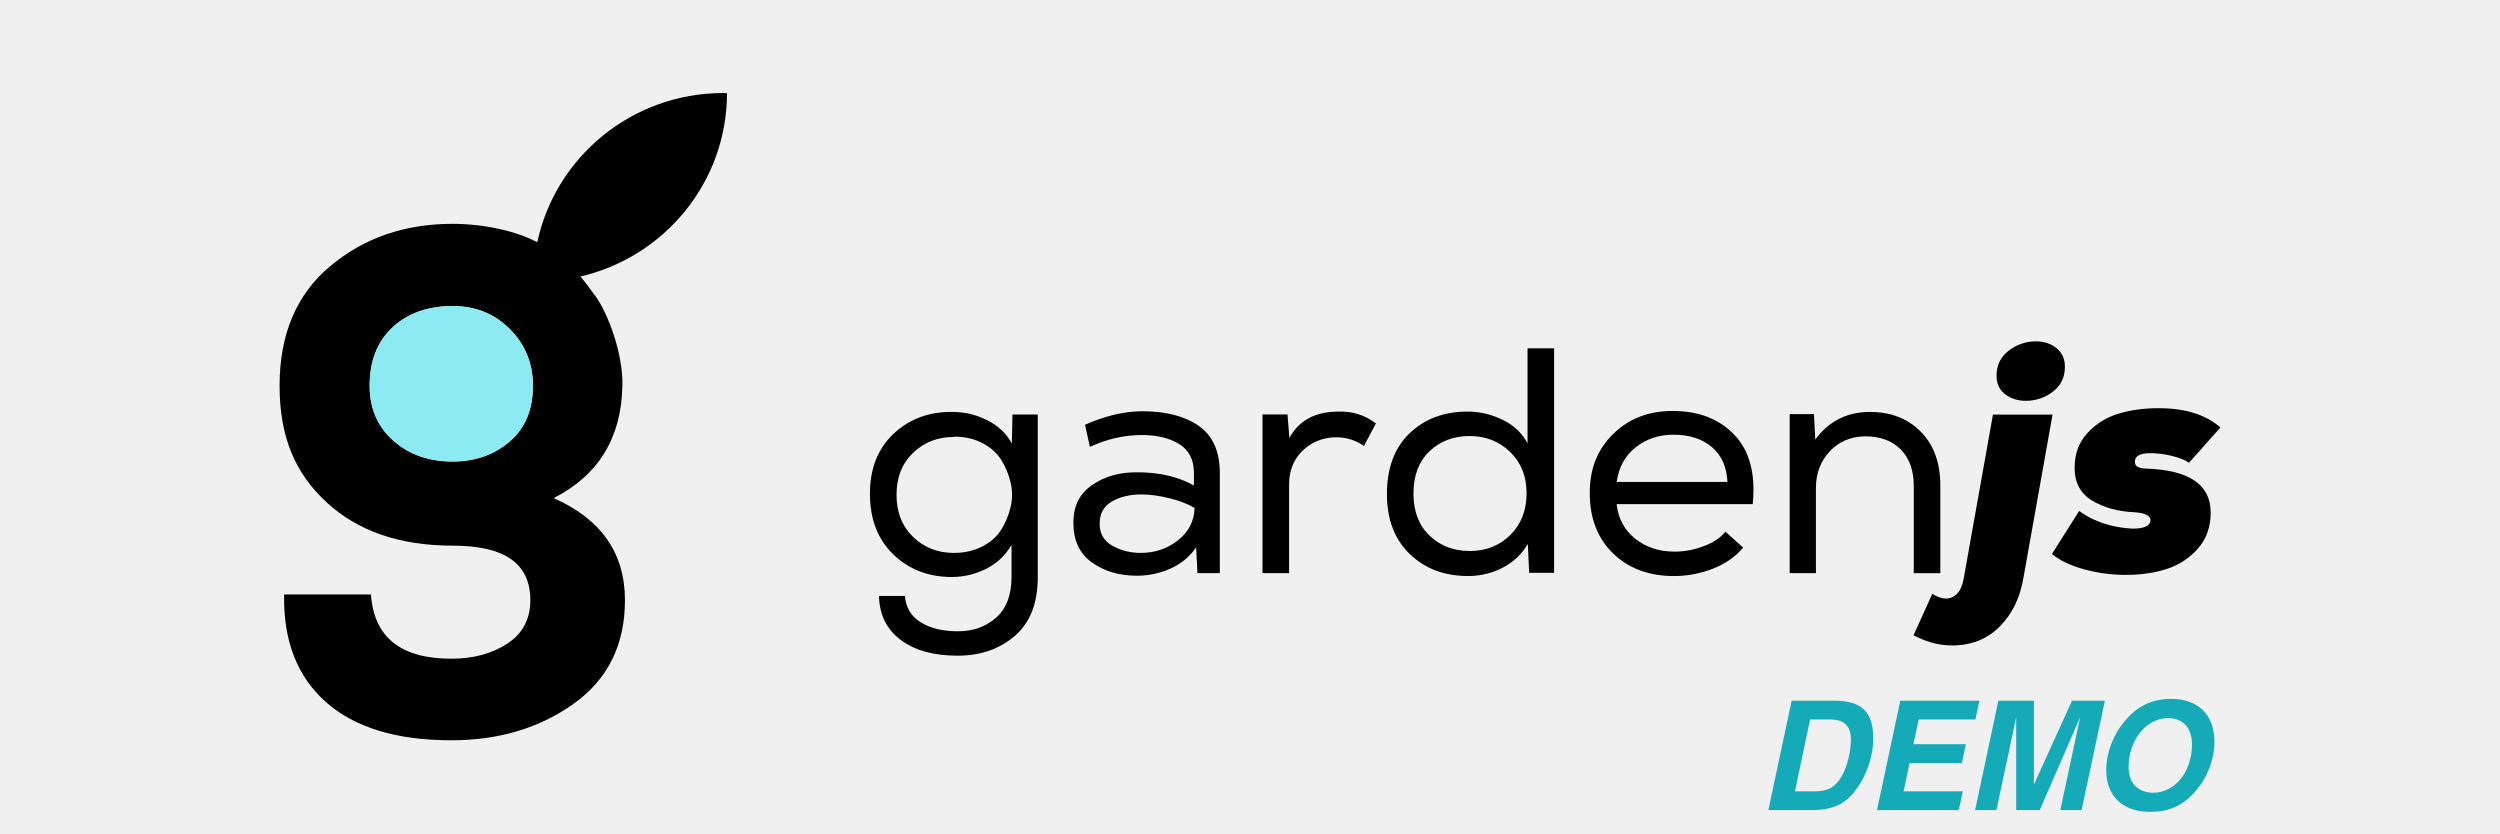
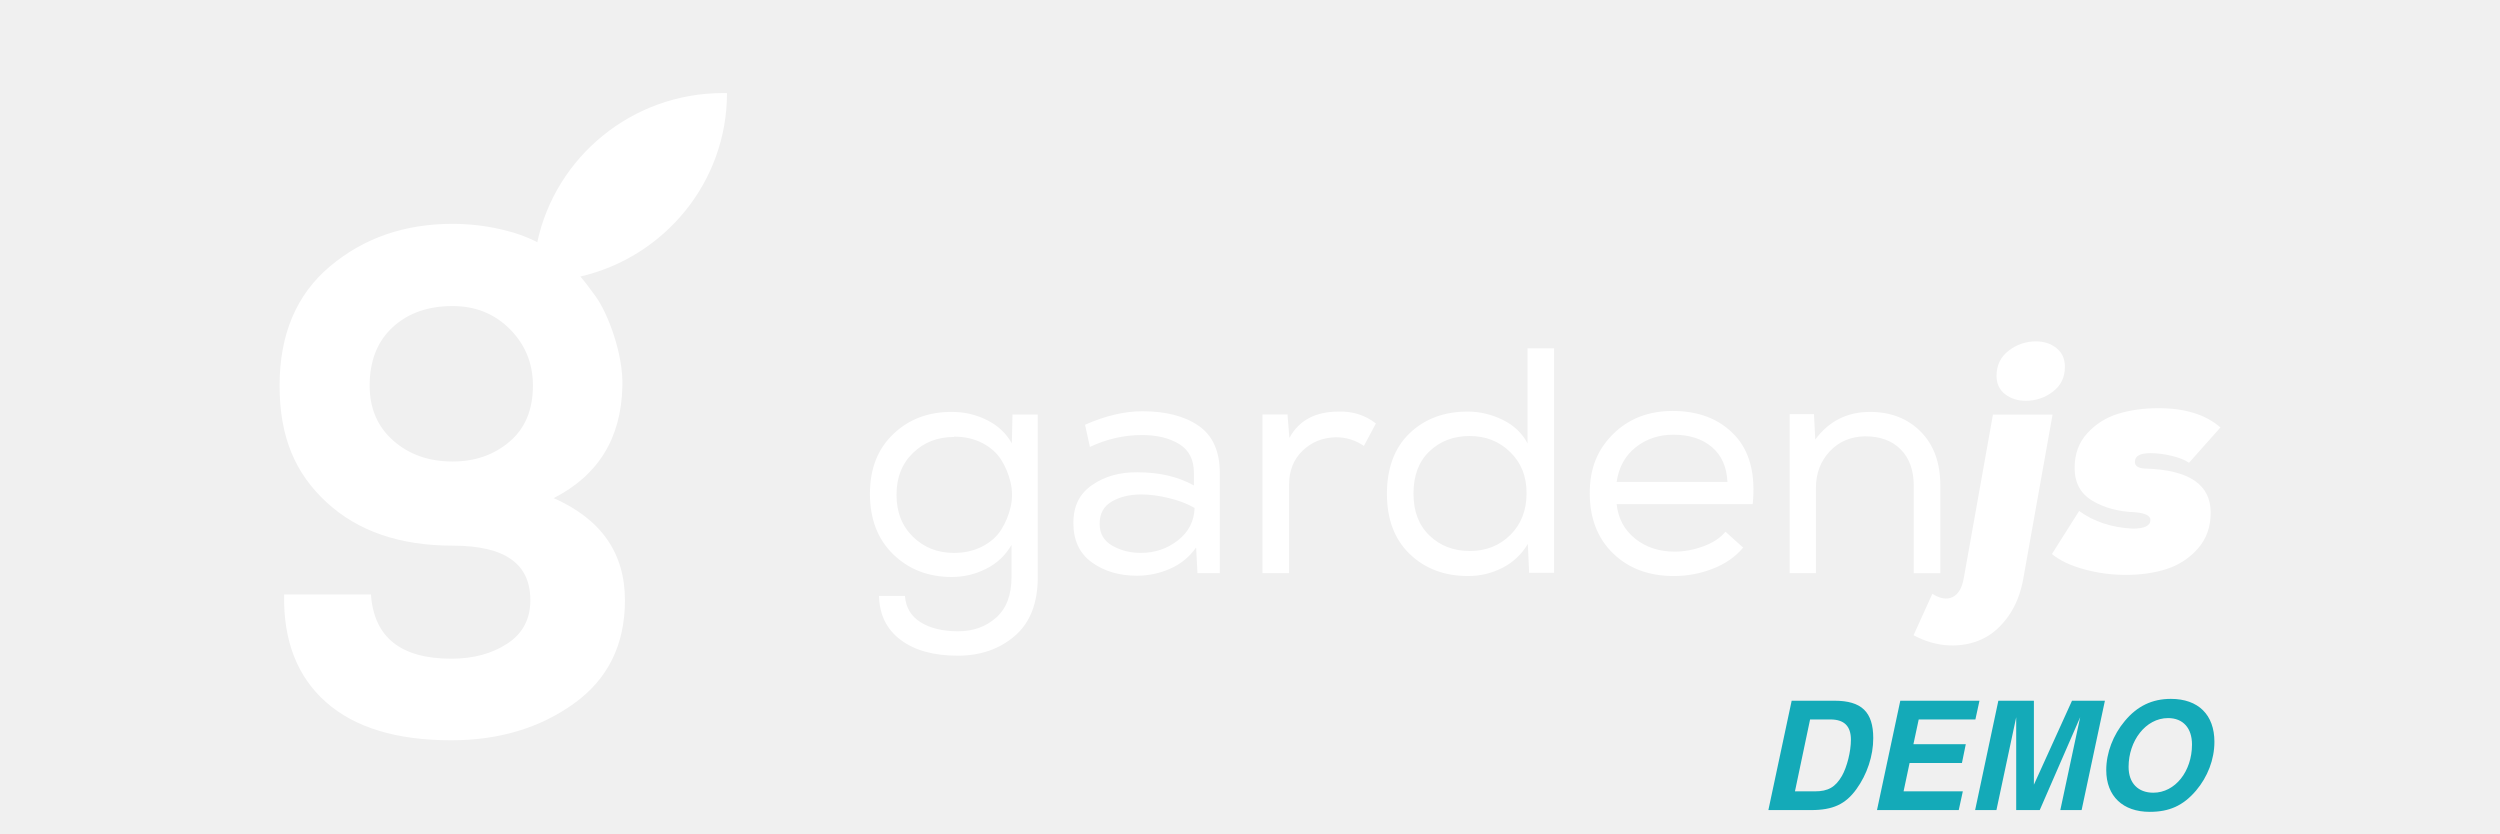
<svg xmlns="http://www.w3.org/2000/svg" viewBox="0 0 300 100" width="300" height="100" fill-rule="evenodd" clip-rule="evenodd" stroke-linejoin="round" stroke-miterlimit="2">
-   <style>@media (prefers-color-scheme:dark){path.text{fill:#fff;}path.dot{fill:transparent;}}</style>
+   <style>path.text{fill:#fff;}path.dot{fill:transparent;}</style>
  <path class="text" d="M87.24 11.174c-.15-.008-.306-.008-.457-.008-10.963 0-20.125 7.676-22.31 17.902-2.439-1.3-6.3-2.208-10.162-2.208-5.754 0-10.653 1.696-14.696 5.087-4.044 3.392-6.065 8.171-6.065 14.338 0 6.166 1.878 10.522 5.636 13.99 3.758 3.47 8.8 5.203 15.125 5.203 6.324 0 9.33 2.184 9.33 6.552 0 2.261-.92 3.995-2.76 5.202-1.841 1.208-4.082 1.813-6.726 1.813-6.065 0-9.279-2.57-9.642-7.709H34.094c-.104 5.55 1.569 9.853 5.014 12.91 3.448 3.058 8.464 4.588 15.047 4.588 5.702 0 10.6-1.465 14.696-4.394 4.095-2.929 6.143-7.066 6.143-12.41 0-5.653-2.851-9.738-8.553-12.256 5.339-2.724 8.086-7.169 8.242-13.335.155-3.957-1.799-8.976-3.228-10.903-.555-.747-1.11-1.538-1.807-2.354 10.077-2.34 17.588-11.305 17.592-22.008zM61.153 52.991c-1.866 1.593-4.147 2.39-6.842 2.39-2.851 0-5.224-.835-7.116-2.505-1.892-1.67-2.837-3.868-2.837-6.591 0-2.98.919-5.32 2.76-7.015 1.84-1.696 4.238-2.544 7.193-2.544 2.747 0 5.042.925 6.88 2.775 1.84 1.85 2.761 4.111 2.761 6.784 0 2.877-.933 5.113-2.799 6.706z" fill-rule="nonzero" />
  <path class="dot" fill="#8ceaf2" d="M63.952 46.285c0 2.877-.933 5.113-2.799 6.706-1.866 1.593-4.147 2.39-6.842 2.39-2.851 0-5.224-.835-7.116-2.505-1.892-1.67-2.837-3.868-2.837-6.591 0-2.98.919-5.32 2.76-7.015 1.84-1.696 4.238-2.544 7.193-2.544 2.747 0 5.042.925 6.88 2.775 1.84 1.85 2.761 4.111 2.761 6.784z" fill-rule="nonzero" />
  <path class="text" d="M231.884 71.26c.933.59 1.743.719 2.43.385.687-.334 1.133-1.093 1.34-2.275l3.5-19.618h7.153l-3.5 19.618c-.31 1.798-.92 3.333-1.827 4.606-.908 1.271-1.963 2.184-3.17 2.737-1.206.552-2.52.797-3.946.732-1.426-.065-2.837-.47-4.239-1.215l2.255-4.972.004.001v.001zm7.7-26.171c0 .95.343 1.689 1.03 2.217.685.525 1.51.79 2.468.79a5.244 5.244 0 003.266-1.099c.96-.731 1.44-1.728 1.44-2.987 0-.95-.337-1.696-1.011-2.236-.674-.54-1.49-.81-2.449-.81a5.26 5.26 0 00-3.285 1.117c-.97.745-1.458 1.747-1.458 3.006l-.002.002h.001zm9.912 16.227c1.763 1.284 3.902 1.992 6.416 2.12 1.426 0 2.14-.347 2.14-1.041 0-.514-.623-.822-1.867-.925-1.996-.077-3.7-.54-5.113-1.388-1.411-.848-2.118-2.158-2.118-3.93 0-1.671.504-3.058 1.517-4.163a8.204 8.204 0 013.694-2.332c1.452-.448 3.073-.675 4.86-.675 3.187 0 5.663.771 7.426 2.313l-3.772 4.24c-.467-.335-1.154-.61-2.062-.83-.839-.21-1.701-.32-2.566-.327-1.244 0-1.866.346-1.866 1.042 0 .514.427.783 1.282.81 5.21.154 7.816 1.913 7.816 5.28 0 1.722-.512 3.161-1.536 4.318a8.355 8.355 0 01-3.733 2.447c-1.465.475-3.103.713-4.917.713-1.711 0-3.384-.224-5.017-.675-1.632-.45-2.916-1.06-3.85-1.831l3.266-5.165v-.001z" fill-rule="nonzero" />
  <path class="text" d="M124.533 69.24c0 3.134-.92 5.491-2.76 7.072-1.841 1.581-4.122 2.371-6.843 2.371-2.877 0-5.158-.628-6.843-1.89-1.685-1.258-2.554-3.017-2.606-5.28h3.11c.104 1.387.733 2.44 1.886 3.16 1.154.72 2.65 1.08 4.49 1.08 1.84 0 3.337-.547 4.57-1.638 1.231-1.091 1.846-2.717 1.846-4.875v-3.854a7.134 7.134 0 01-3.051 2.87 9.066 9.066 0 01-4.102.984c-2.825 0-5.172-.906-7.038-2.717-1.866-1.812-2.8-4.233-2.8-7.265 0-3.031.94-5.402 2.819-7.187 1.88-1.787 4.232-2.665 7.057-2.64 1.477 0 2.87.327 4.18.984 1.31.654 2.3 1.586 2.973 2.793l.078-3.468h3.033v19.5l.001-.001v.001zm-10.068-16.804c-1.944 0-3.577.635-4.899 1.908s-1.984 2.948-1.984 5.03c0 2.08.662 3.764 1.984 5.049 1.322 1.285 2.955 1.927 4.899 1.927 1.27 0 2.403-.257 3.402-.77.997-.515 1.756-1.183 2.274-2.005a8.888 8.888 0 001.128-2.717 6.389 6.389 0 000-2.968 8.853 8.853 0 00-1.128-2.717c-.518-.822-1.27-1.49-2.255-2.004-.985-.514-2.113-.77-3.383-.77l-.04.037h.002zm29.04 13.297a7.303 7.303 0 01-3.071 2.505 9.752 9.752 0 01-4.006.848c-2.125 0-3.927-.533-5.405-1.6-1.477-1.066-2.217-2.64-2.217-4.721s.752-3.527 2.255-4.567c1.504-1.04 3.318-1.548 5.443-1.523 2.618 0 4.873.528 6.765 1.581v-1.504c0-1.593-.59-2.749-1.77-3.468-1.18-.72-2.662-1.08-4.45-1.08-2.152 0-4.239.475-6.26 1.426l-.585-2.66c2.437-1.08 4.731-1.62 6.883-1.62 2.825 0 5.08.585 6.764 1.755 1.685 1.17 2.528 3.064 2.528 5.685v11.987h-2.683l-.156-3.006-.038-.038h.004-.001zm-3.206-5.956c-1.205-.294-2.314-.443-3.325-.443-1.4 0-2.585.282-3.557.848-.972.565-1.459 1.452-1.459 2.66 0 1.208.505 2.062 1.517 2.64 1.013.577 2.152.866 3.422.866 1.684 0 3.169-.5 4.45-1.502 1.285-1.002 1.951-2.3 2.003-3.893-.83-.489-1.847-.88-3.051-1.176zm14.196-10.079l.234 2.853c1.14-2.107 3.11-3.16 5.91-3.16 1.684-.052 3.175.424 4.471 1.424l-1.44 2.698a5.782 5.782 0 00-3.343-1.041c-1.58.025-2.917.558-4.005 1.6-1.089 1.041-1.633 2.408-1.633 4.104v10.6H151.5v-19.04h2.955l.04-.04v.002zm31.996-7.939v26.979h-2.994l-.156-3.469a7.424 7.424 0 01-3.051 2.871 8.958 8.958 0 01-4.14.983c-2.825 0-5.151-.88-6.98-2.64-1.827-1.759-2.74-4.169-2.74-7.226 0-3.058.907-5.531 2.722-7.265 1.814-1.733 4.135-2.602 6.96-2.602 1.451 0 2.85.327 4.199.983 1.347.656 2.346 1.6 2.994 2.834V41.798h3.15l.038-.039h-.002zm-10.108 10.56c-1.944 0-3.558.61-4.84 1.831-1.284 1.22-1.925 2.91-1.925 5.069 0 2.158.641 3.816 1.925 5.05 1.282 1.233 2.896 1.85 4.84 1.85s3.565-.643 4.86-1.927c1.297-1.285 1.945-2.955 1.945-5.01 0-2.056-.655-3.65-1.963-4.934-1.31-1.285-2.936-1.927-4.88-1.927h.038v-.002zm32.779 13.414c-.933 1.105-2.152 1.946-3.655 2.525a12.778 12.778 0 01-4.627.867c-3.007 0-5.443-.906-7.31-2.717-1.866-1.812-2.799-4.22-2.799-7.227 0-3.006.933-5.241 2.8-7.091 1.866-1.85 4.25-2.775 7.153-2.775 3.11 0 5.58.957 7.406 2.87 1.826 1.914 2.56 4.684 2.196 8.307h-16.329c.182 1.721.921 3.102 2.217 4.143 1.296 1.042 2.877 1.56 4.743 1.56 1.14 0 2.288-.212 3.44-.635 1.155-.423 2.041-1.009 2.663-1.754l2.14 1.927h-.038zm-1.867-7.864c-.077-1.824-.7-3.23-1.866-4.22-1.166-.99-2.71-1.484-4.627-1.484-1.737 0-3.24.5-4.51 1.504-1.27 1.002-2.035 2.39-2.295 4.163h13.297v.037h.001zm7.465-8.17h2.917l.155 3.045c1.633-2.21 3.822-3.314 6.572-3.314 2.488 0 4.516.79 6.084 2.37 1.567 1.581 2.351 3.733 2.351 6.456V68.78h-3.188V58.296c0-1.85-.518-3.303-1.555-4.356-1.037-1.054-2.462-1.581-4.276-1.581-1.737.025-3.156.628-4.258 1.812-1.102 1.182-1.652 2.646-1.652 4.394v10.214h-3.15v-19.08z" fill-rule="nonzero" />
  <text x="229.782" y="36.2" font-family="'HelveticaNeue-BoldItalic','Helvetica Neue'" font-weight="700" font-style="italic" font-size="29.275" fill="#14aab8" transform="translate(70.256 74.952) scale(.61487)">DEMO</text>
</svg>
